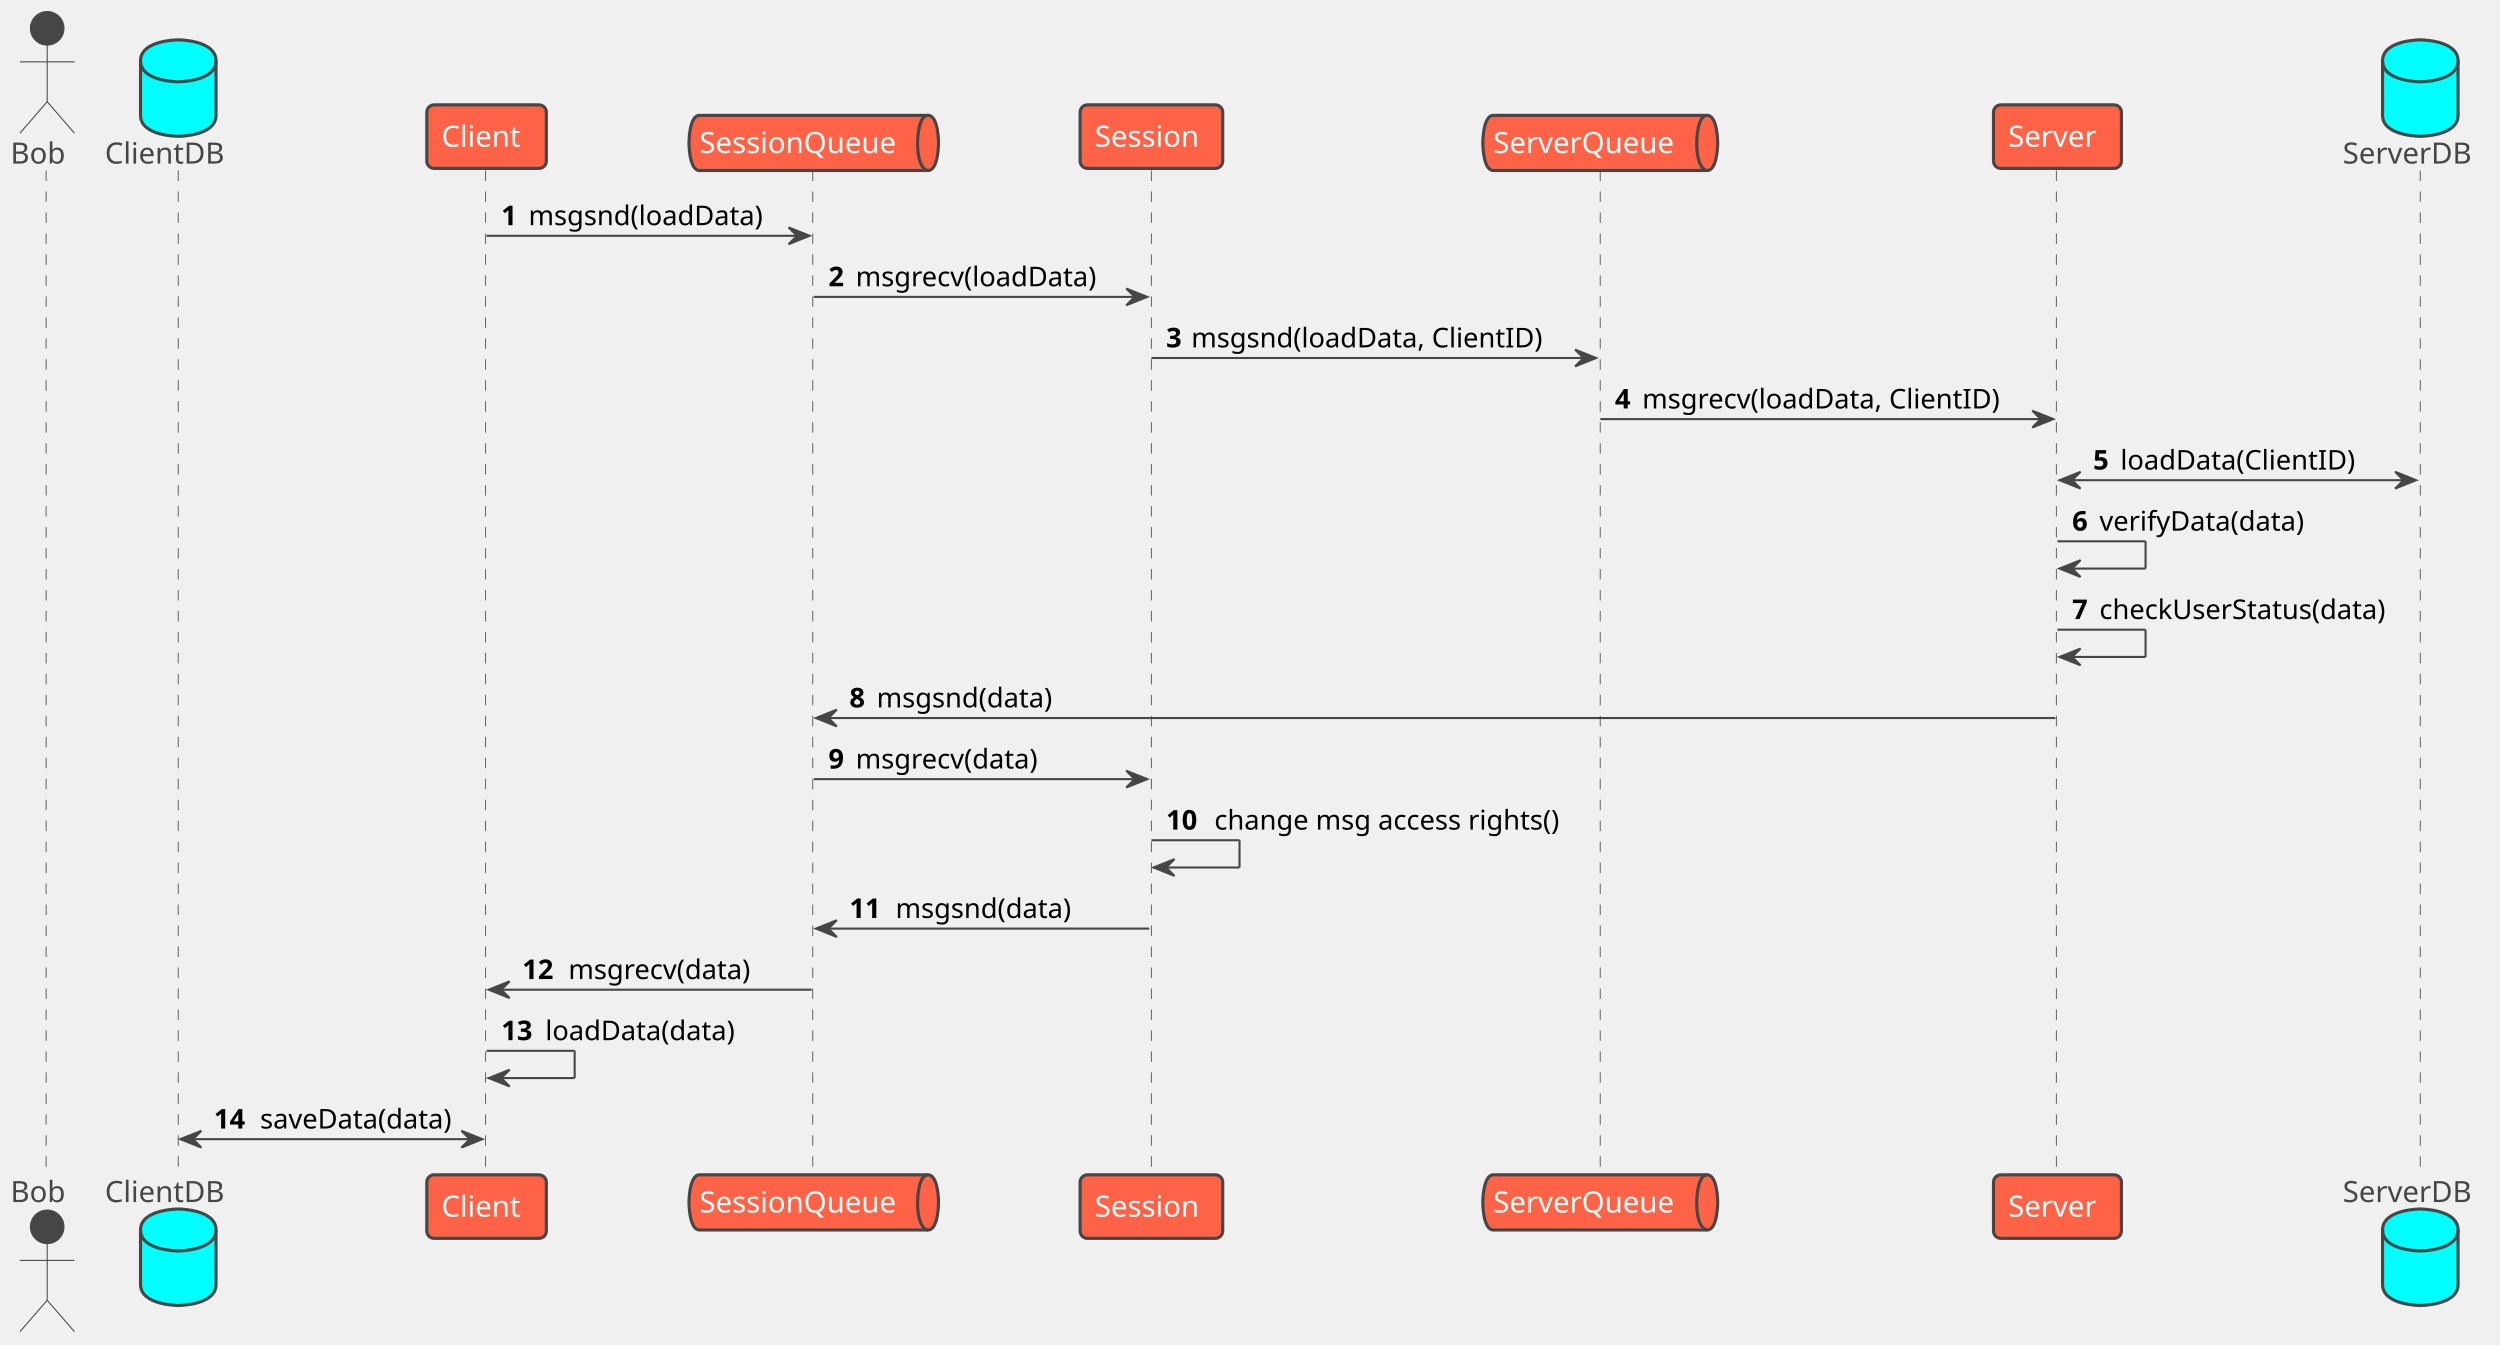
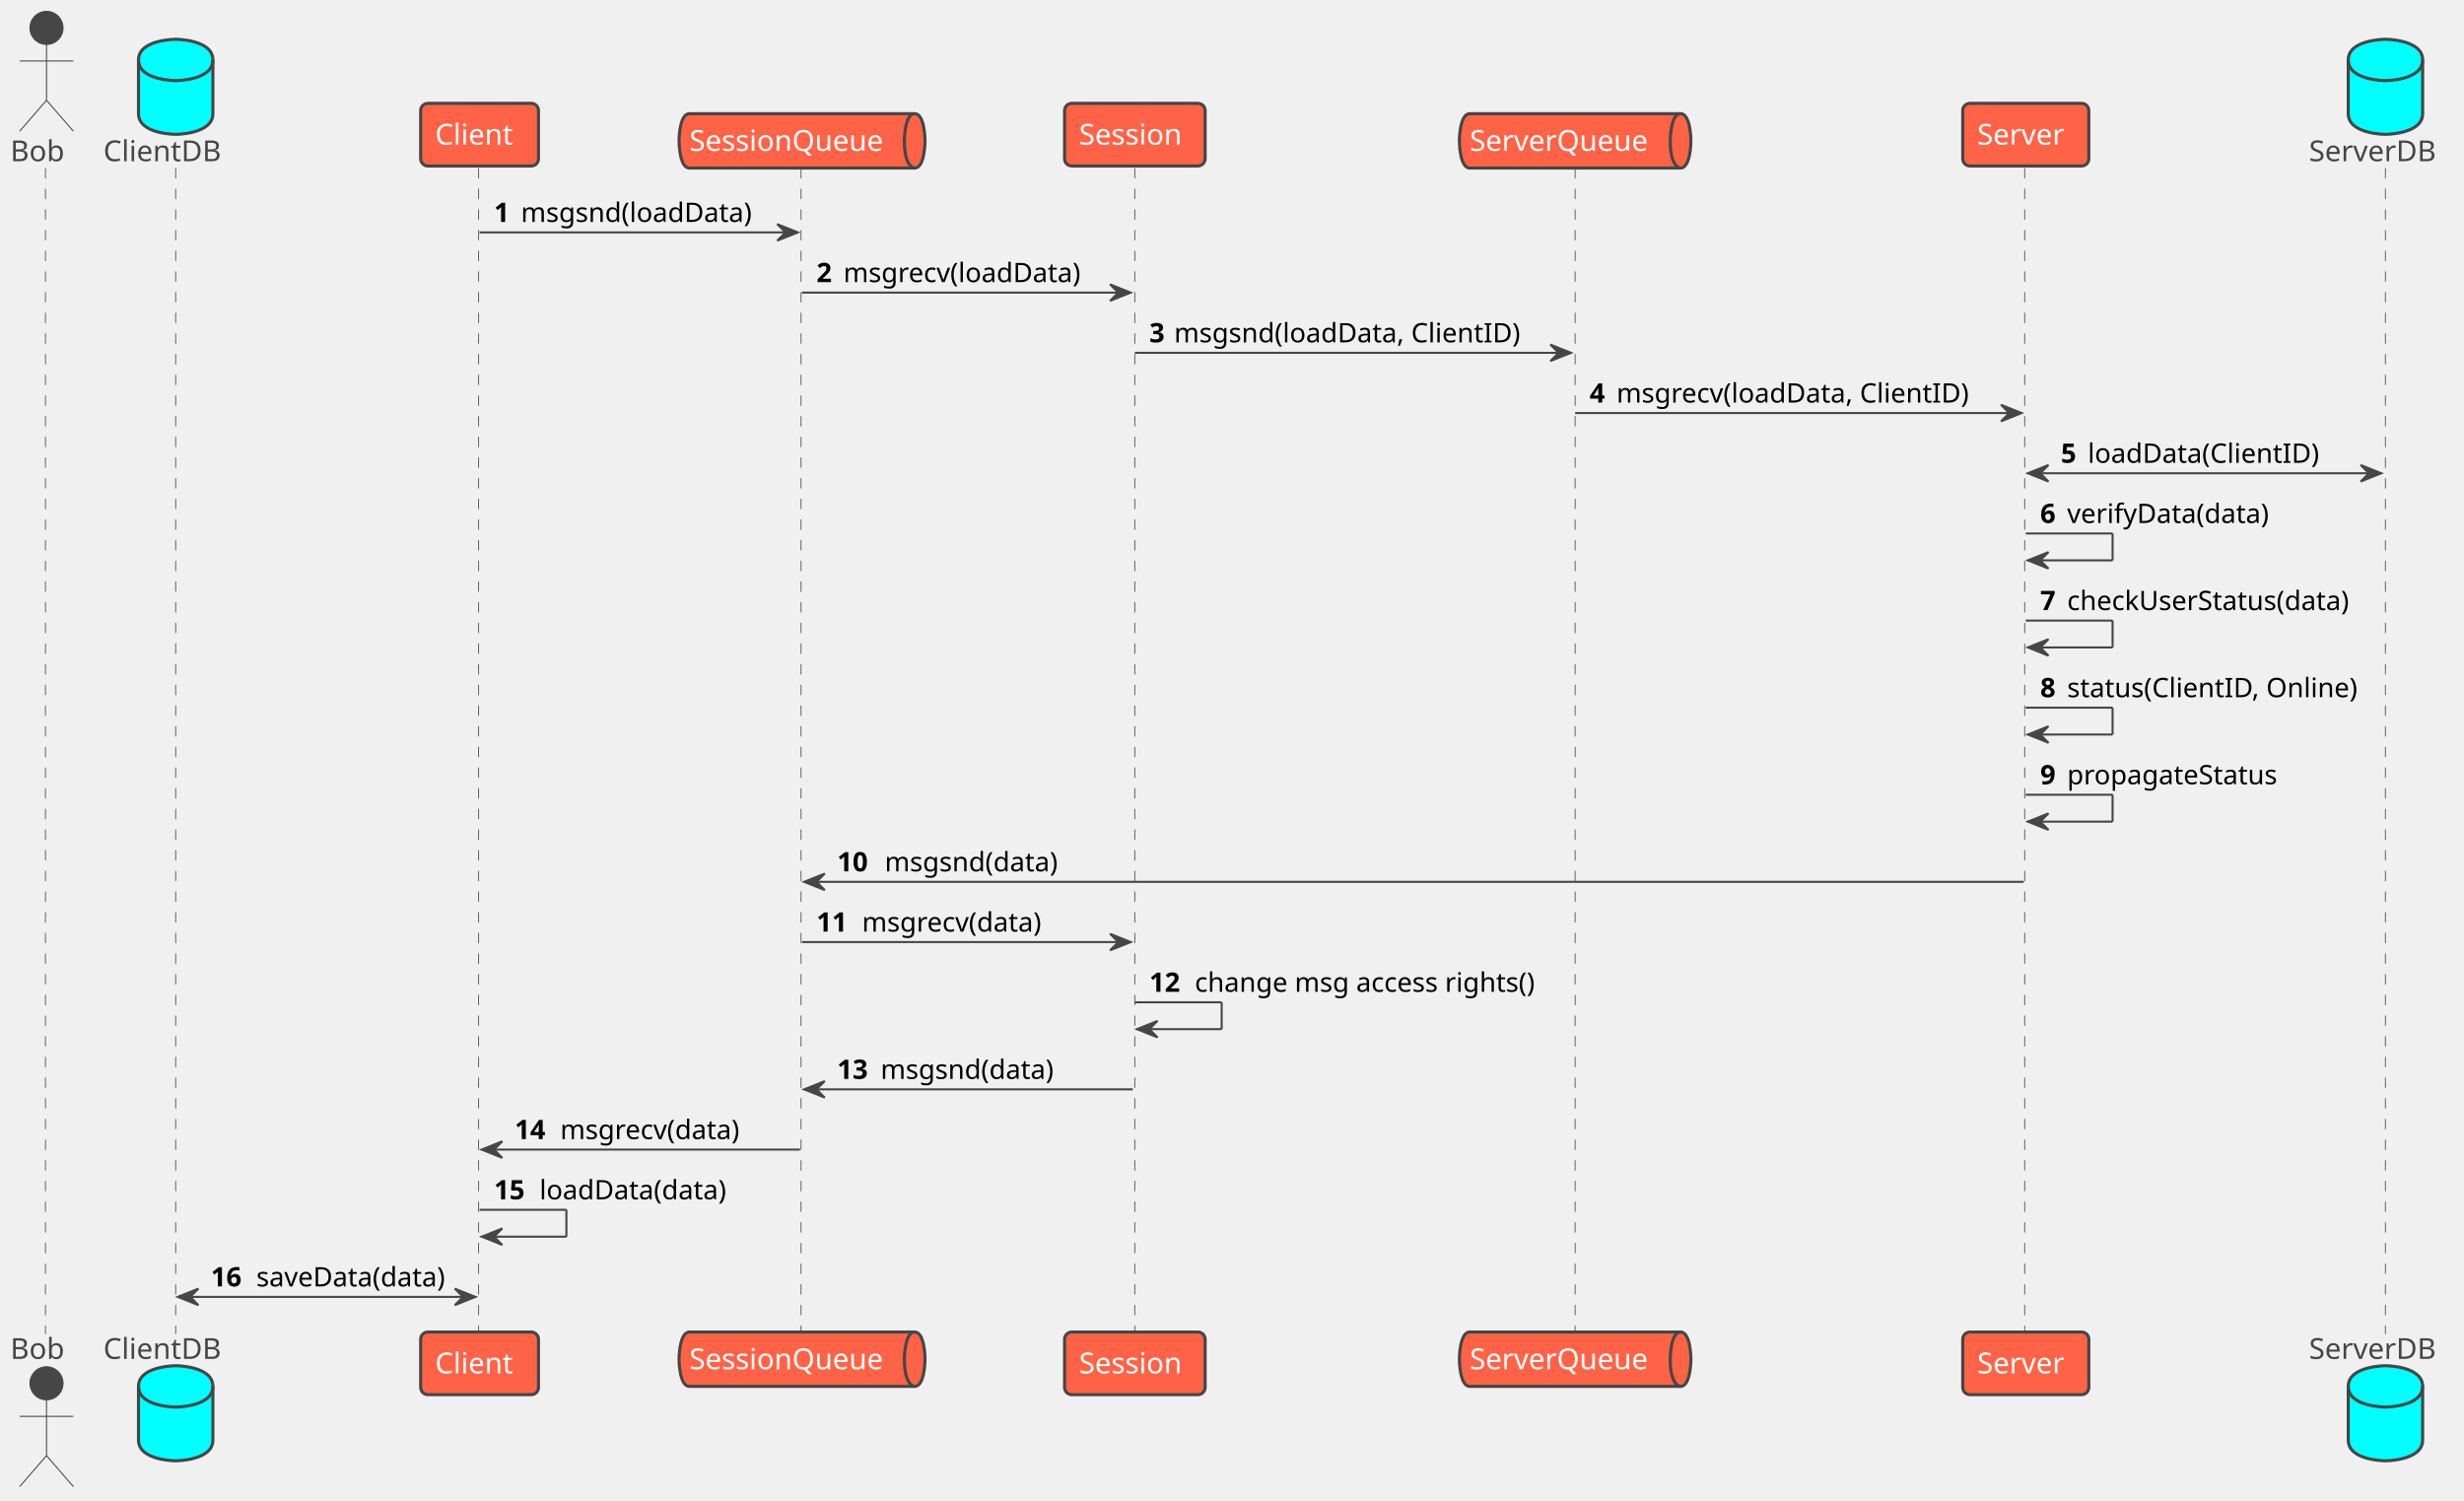
- <svg xmlns="http://www.w3.org/2000/svg" contentStyleType="text/css" height="641px" preserveAspectRatio="none" style="width:1192px;height:641px;background:#FFFFFF;" version="1.1" viewBox="0 0 1192 641" width="1192px" zoomAndPan="magnify">
+ <svg xmlns="http://www.w3.org/2000/svg" contentStyleType="text/css" height="726px" preserveAspectRatio="none" style="width:1192px;height:726px;background:#FFFFFF;" version="1.1" viewBox="0 0 1192 726" width="1192px" zoomAndPan="magnify">
  <defs />
  <g>
-     <line style="stroke:#696969;stroke-width:0.5;stroke-dasharray:5.0,5.0;" x1="22" x2="22" y1="81.297" y2="561.156" />
-     <line style="stroke:#696969;stroke-width:0.5;stroke-dasharray:5.0,5.0;" x1="85" x2="85" y1="81.297" y2="561.156" />
-     <line style="stroke:#696969;stroke-width:0.5;stroke-dasharray:5.0,5.0;" x1="231.5" x2="231.5" y1="81.297" y2="561.156" />
-     <line style="stroke:#696969;stroke-width:0.5;stroke-dasharray:5.0,5.0;" x1="387.5" x2="387.5" y1="81.297" y2="561.156" />
-     <line style="stroke:#696969;stroke-width:0.5;stroke-dasharray:5.0,5.0;" x1="549" x2="549" y1="81.297" y2="561.156" />
-     <line style="stroke:#696969;stroke-width:0.5;stroke-dasharray:5.0,5.0;" x1="763" x2="763" y1="81.297" y2="561.156" />
-     <line style="stroke:#696969;stroke-width:0.5;stroke-dasharray:5.0,5.0;" x1="980.5" x2="980.5" y1="81.297" y2="561.156" />
-     <line style="stroke:#696969;stroke-width:0.5;stroke-dasharray:5.0,5.0;" x1="1154" x2="1154" y1="81.297" y2="561.156" />
+     <line style="stroke:#696969;stroke-width:0.5;stroke-dasharray:5.0,5.0;" x1="22" x2="22" y1="81.297" y2="645.422" />
+     <line style="stroke:#696969;stroke-width:0.5;stroke-dasharray:5.0,5.0;" x1="85" x2="85" y1="81.297" y2="645.422" />
+     <line style="stroke:#696969;stroke-width:0.5;stroke-dasharray:5.0,5.0;" x1="231.5" x2="231.5" y1="81.297" y2="645.422" />
+     <line style="stroke:#696969;stroke-width:0.5;stroke-dasharray:5.0,5.0;" x1="387.5" x2="387.5" y1="81.297" y2="645.422" />
+     <line style="stroke:#696969;stroke-width:0.5;stroke-dasharray:5.0,5.0;" x1="549" x2="549" y1="81.297" y2="645.422" />
+     <line style="stroke:#696969;stroke-width:0.5;stroke-dasharray:5.0,5.0;" x1="762" x2="762" y1="81.297" y2="645.422" />
+     <line style="stroke:#696969;stroke-width:0.5;stroke-dasharray:5.0,5.0;" x1="979.5" x2="979.5" y1="81.297" y2="645.422" />
+     <line style="stroke:#696969;stroke-width:0.5;stroke-dasharray:5.0,5.0;" x1="1154" x2="1154" y1="81.297" y2="645.422" />
    <text fill="#454645" font-family="sans-serif" font-size="14" lengthAdjust="spacing" textLength="29" x="5" y="77.995">Bob</text>
    <ellipse cx="22.5" cy="13.5" fill="#454645" rx="8" ry="8" style="stroke:#454645;stroke-width:0.5;" />
    <path d="M22.5,21.5 L22.5,48.5 M9.5,29.5 L35.5,29.5 M22.5,48.5 L9.5,63.5 M22.5,48.5 L35.5,63.5 " fill="none" style="stroke:#454645;stroke-width:0.5;" />
-     <text fill="#454645" font-family="sans-serif" font-size="14" lengthAdjust="spacing" textLength="29" x="5" y="573.151">Bob</text>
-     <ellipse cx="22.5" cy="584.953" fill="#454645" rx="8" ry="8" style="stroke:#454645;stroke-width:0.5;" />
-     <path d="M22.5,592.953 L22.5,619.953 M9.5,600.953 L35.5,600.953 M22.5,619.953 L9.5,634.953 M22.5,619.953 L35.5,634.953 " fill="none" style="stroke:#454645;stroke-width:0.5;" />
+     <text fill="#454645" font-family="sans-serif" font-size="14" lengthAdjust="spacing" textLength="29" x="5" y="657.417">Bob</text>
+     <ellipse cx="22.5" cy="669.219" fill="#454645" rx="8" ry="8" style="stroke:#454645;stroke-width:0.5;" />
+     <path d="M22.5,677.219 L22.5,704.219 M9.5,685.219 L35.5,685.219 M22.5,704.219 L9.5,719.219 M22.5,704.219 L35.5,719.219 " fill="none" style="stroke:#454645;stroke-width:0.5;" />
    <text fill="#454645" font-family="sans-serif" font-size="14" lengthAdjust="spacing" textLength="64" x="50" y="77.995">ClientDB</text>
    <path d="M67,29 C67,19 85,19 85,19 C85,19 103,19 103,29 L103,55 C103,65 85,65 85,65 C85,65 67,65 67,55 L67,29 " fill="#00FFFF" style="stroke:#454645;stroke-width:1.5;" />
    <path d="M67,29 C67,39 85,39 85,39 C85,39 103,39 103,29 " fill="none" style="stroke:#454645;stroke-width:1.5;" />
-     <text fill="#454645" font-family="sans-serif" font-size="14" lengthAdjust="spacing" textLength="64" x="50" y="573.151">ClientDB</text>
-     <path d="M67,586.453 C67,576.453 85,576.453 85,576.453 C85,576.453 103,576.453 103,586.453 L103,612.453 C103,622.453 85,622.453 85,622.453 C85,622.453 67,622.453 67,612.453 L67,586.453 " fill="#00FFFF" style="stroke:#454645;stroke-width:1.5;" />
-     <path d="M67,586.453 C67,596.453 85,596.453 85,596.453 C85,596.453 103,596.453 103,586.453 " fill="none" style="stroke:#454645;stroke-width:1.5;" />
+     <text fill="#454645" font-family="sans-serif" font-size="14" lengthAdjust="spacing" textLength="64" x="50" y="657.417">ClientDB</text>
+     <path d="M67,670.719 C67,660.719 85,660.719 85,660.719 C85,660.719 103,660.719 103,670.719 L103,696.719 C103,706.719 85,706.719 85,706.719 C85,706.719 67,706.719 67,696.719 L67,670.719 " fill="#00FFFF" style="stroke:#454645;stroke-width:1.5;" />
+     <path d="M67,670.719 C67,680.719 85,680.719 85,680.719 C85,680.719 103,680.719 103,670.719 " fill="none" style="stroke:#454645;stroke-width:1.5;" />
    <rect fill="#FF6347" height="30.297" rx="3.5" ry="3.5" style="stroke:#454645;stroke-width:1.5;" width="57" x="203.5" y="50" />
    <text fill="#FFFFFF" font-family="sans-serif" font-size="14" lengthAdjust="spacing" textLength="43" x="210.5" y="69.995">Client</text>
-     <rect fill="#FF6347" height="30.297" rx="3.5" ry="3.5" style="stroke:#454645;stroke-width:1.5;" width="57" x="203.5" y="560.156" />
-     <text fill="#FFFFFF" font-family="sans-serif" font-size="14" lengthAdjust="spacing" textLength="43" x="210.5" y="580.151">Client</text>
+     <rect fill="#FF6347" height="30.297" rx="3.5" ry="3.5" style="stroke:#454645;stroke-width:1.5;" width="57" x="203.5" y="644.422" />
+     <text fill="#FFFFFF" font-family="sans-serif" font-size="14" lengthAdjust="spacing" textLength="43" x="210.5" y="664.417">Client</text>
    <path d="M333.5,55 L442.5,55 C447.5,55 447.5,68.148 447.5,68.148 C447.5,68.148 447.5,81.297 442.5,81.297 L333.5,81.297 C328.5,81.297 328.5,68.148 328.5,68.148 C328.5,68.148 328.5,55 333.5,55 " fill="#FF6347" style="stroke:#454645;stroke-width:1.5;" />
    <path d="M442.5,55 C437.5,55 437.5,68.148 437.5,68.148 C437.5,81.297 442.5,81.297 442.5,81.297 " fill="none" style="stroke:#454645;stroke-width:1.5;" />
    <text fill="#FFFFFF" font-family="sans-serif" font-size="14" lengthAdjust="spacing" textLength="99" x="333.5" y="72.995">SessionQueue</text>
-     <path d="M333.5,560.156 L442.5,560.156 C447.5,560.156 447.5,573.305 447.5,573.305 C447.5,573.305 447.5,586.453 442.5,586.453 L333.5,586.453 C328.5,586.453 328.5,573.305 328.5,573.305 C328.5,573.305 328.5,560.156 333.5,560.156 " fill="#FF6347" style="stroke:#454645;stroke-width:1.5;" />
-     <path d="M442.5,560.156 C437.5,560.156 437.5,573.305 437.5,573.305 C437.5,586.453 442.5,586.453 442.5,586.453 " fill="none" style="stroke:#454645;stroke-width:1.5;" />
-     <text fill="#FFFFFF" font-family="sans-serif" font-size="14" lengthAdjust="spacing" textLength="99" x="333.5" y="578.151">SessionQueue</text>
+     <path d="M333.5,644.422 L442.5,644.422 C447.5,644.422 447.5,657.57 447.5,657.57 C447.5,657.57 447.5,670.719 442.5,670.719 L333.5,670.719 C328.5,670.719 328.5,657.57 328.5,657.57 C328.5,657.57 328.5,644.422 333.5,644.422 " fill="#FF6347" style="stroke:#454645;stroke-width:1.5;" />
+     <path d="M442.5,644.422 C437.5,644.422 437.5,657.57 437.5,657.57 C437.5,670.719 442.5,670.719 442.5,670.719 " fill="none" style="stroke:#454645;stroke-width:1.5;" />
+     <text fill="#FFFFFF" font-family="sans-serif" font-size="14" lengthAdjust="spacing" textLength="99" x="333.5" y="662.417">SessionQueue</text>
    <rect fill="#FF6347" height="30.297" rx="3.5" ry="3.5" style="stroke:#454645;stroke-width:1.5;" width="68" x="515" y="50" />
    <text fill="#FFFFFF" font-family="sans-serif" font-size="14" lengthAdjust="spacing" textLength="54" x="522" y="69.995">Session</text>
-     <rect fill="#FF6347" height="30.297" rx="3.5" ry="3.5" style="stroke:#454645;stroke-width:1.5;" width="68" x="515" y="560.156" />
-     <text fill="#FFFFFF" font-family="sans-serif" font-size="14" lengthAdjust="spacing" textLength="54" x="522" y="580.151">Session</text>
-     <path d="M712,55 L814,55 C819,55 819,68.148 819,68.148 C819,68.148 819,81.297 814,81.297 L712,81.297 C707,81.297 707,68.148 707,68.148 C707,68.148 707,55 712,55 " fill="#FF6347" style="stroke:#454645;stroke-width:1.5;" />
-     <path d="M814,55 C809,55 809,68.148 809,68.148 C809,81.297 814,81.297 814,81.297 " fill="none" style="stroke:#454645;stroke-width:1.5;" />
-     <text fill="#FFFFFF" font-family="sans-serif" font-size="14" lengthAdjust="spacing" textLength="92" x="712" y="72.995">ServerQueue</text>
-     <path d="M712,560.156 L814,560.156 C819,560.156 819,573.305 819,573.305 C819,573.305 819,586.453 814,586.453 L712,586.453 C707,586.453 707,573.305 707,573.305 C707,573.305 707,560.156 712,560.156 " fill="#FF6347" style="stroke:#454645;stroke-width:1.5;" />
-     <path d="M814,560.156 C809,560.156 809,573.305 809,573.305 C809,586.453 814,586.453 814,586.453 " fill="none" style="stroke:#454645;stroke-width:1.5;" />
-     <text fill="#FFFFFF" font-family="sans-serif" font-size="14" lengthAdjust="spacing" textLength="92" x="712" y="578.151">ServerQueue</text>
-     <rect fill="#FF6347" height="30.297" rx="3.5" ry="3.5" style="stroke:#454645;stroke-width:1.5;" width="61" x="950.5" y="50" />
-     <text fill="#FFFFFF" font-family="sans-serif" font-size="14" lengthAdjust="spacing" textLength="47" x="957.5" y="69.995">Server</text>
-     <rect fill="#FF6347" height="30.297" rx="3.5" ry="3.5" style="stroke:#454645;stroke-width:1.5;" width="61" x="950.5" y="560.156" />
-     <text fill="#FFFFFF" font-family="sans-serif" font-size="14" lengthAdjust="spacing" textLength="47" x="957.5" y="580.151">Server</text>
+     <rect fill="#FF6347" height="30.297" rx="3.5" ry="3.5" style="stroke:#454645;stroke-width:1.5;" width="68" x="515" y="644.422" />
+     <text fill="#FFFFFF" font-family="sans-serif" font-size="14" lengthAdjust="spacing" textLength="54" x="522" y="664.417">Session</text>
+     <path d="M711,55 L813,55 C818,55 818,68.148 818,68.148 C818,68.148 818,81.297 813,81.297 L711,81.297 C706,81.297 706,68.148 706,68.148 C706,68.148 706,55 711,55 " fill="#FF6347" style="stroke:#454645;stroke-width:1.5;" />
+     <path d="M813,55 C808,55 808,68.148 808,68.148 C808,81.297 813,81.297 813,81.297 " fill="none" style="stroke:#454645;stroke-width:1.5;" />
+     <text fill="#FFFFFF" font-family="sans-serif" font-size="14" lengthAdjust="spacing" textLength="92" x="711" y="72.995">ServerQueue</text>
+     <path d="M711,644.422 L813,644.422 C818,644.422 818,657.57 818,657.57 C818,657.57 818,670.719 813,670.719 L711,670.719 C706,670.719 706,657.57 706,657.57 C706,657.57 706,644.422 711,644.422 " fill="#FF6347" style="stroke:#454645;stroke-width:1.5;" />
+     <path d="M813,644.422 C808,644.422 808,657.57 808,657.57 C808,670.719 813,670.719 813,670.719 " fill="none" style="stroke:#454645;stroke-width:1.5;" />
+     <text fill="#FFFFFF" font-family="sans-serif" font-size="14" lengthAdjust="spacing" textLength="92" x="711" y="662.417">ServerQueue</text>
+     <rect fill="#FF6347" height="30.297" rx="3.5" ry="3.5" style="stroke:#454645;stroke-width:1.5;" width="61" x="949.5" y="50" />
+     <text fill="#FFFFFF" font-family="sans-serif" font-size="14" lengthAdjust="spacing" textLength="47" x="956.5" y="69.995">Server</text>
+     <rect fill="#FF6347" height="30.297" rx="3.5" ry="3.5" style="stroke:#454645;stroke-width:1.5;" width="61" x="949.5" y="644.422" />
+     <text fill="#FFFFFF" font-family="sans-serif" font-size="14" lengthAdjust="spacing" textLength="47" x="956.5" y="664.417">Server</text>
    <text fill="#454645" font-family="sans-serif" font-size="14" lengthAdjust="spacing" textLength="68" x="1117" y="77.995">ServerDB</text>
    <path d="M1136,29 C1136,19 1154,19 1154,19 C1154,19 1172,19 1172,29 L1172,55 C1172,65 1154,65 1154,65 C1154,65 1136,65 1136,55 L1136,29 " fill="#00FFFF" style="stroke:#454645;stroke-width:1.5;" />
    <path d="M1136,29 C1136,39 1154,39 1154,39 C1154,39 1172,39 1172,29 " fill="none" style="stroke:#454645;stroke-width:1.5;" />
-     <text fill="#454645" font-family="sans-serif" font-size="14" lengthAdjust="spacing" textLength="68" x="1117" y="573.151">ServerDB</text>
-     <path d="M1136,586.453 C1136,576.453 1154,576.453 1154,576.453 C1154,576.453 1172,576.453 1172,586.453 L1172,612.453 C1172,622.453 1154,622.453 1154,622.453 C1154,622.453 1136,622.453 1136,612.453 L1136,586.453 " fill="#00FFFF" style="stroke:#454645;stroke-width:1.5;" />
-     <path d="M1136,586.453 C1136,596.453 1154,596.453 1154,596.453 C1154,596.453 1172,596.453 1172,586.453 " fill="none" style="stroke:#454645;stroke-width:1.5;" />
+     <text fill="#454645" font-family="sans-serif" font-size="14" lengthAdjust="spacing" textLength="68" x="1117" y="657.417">ServerDB</text>
+     <path d="M1136,670.719 C1136,660.719 1154,660.719 1154,660.719 C1154,660.719 1172,660.719 1172,670.719 L1172,696.719 C1172,706.719 1154,706.719 1154,706.719 C1154,706.719 1136,706.719 1136,696.719 L1136,670.719 " fill="#00FFFF" style="stroke:#454645;stroke-width:1.5;" />
+     <path d="M1136,670.719 C1136,680.719 1154,680.719 1154,680.719 C1154,680.719 1172,680.719 1172,670.719 " fill="none" style="stroke:#454645;stroke-width:1.5;" />
    <polygon fill="#454645" points="376,108.43,386,112.43,376,116.43,380,112.43" style="stroke:#454645;stroke-width:1.0;" />
    <line style="stroke:#454645;stroke-width:1.0;" x1="232" x2="382" y1="112.43" y2="112.43" />
    <text fill="#000000" font-family="sans-serif" font-size="13" font-weight="bold" lengthAdjust="spacing" textLength="9" x="239" y="107.364">1</text>
    <text fill="#000000" font-family="sans-serif" font-size="13" lengthAdjust="spacing" textLength="119" x="252" y="107.364">msgsnd(loadData)</text>
    <polygon fill="#454645" points="537,137.562,547,141.562,537,145.562,541,141.562" style="stroke:#454645;stroke-width:1.0;" />
    <line style="stroke:#454645;stroke-width:1.0;" x1="388" x2="543" y1="141.562" y2="141.562" />
    <text fill="#000000" font-family="sans-serif" font-size="13" font-weight="bold" lengthAdjust="spacing" textLength="9" x="395" y="136.497">2</text>
    <text fill="#000000" font-family="sans-serif" font-size="13" lengthAdjust="spacing" textLength="124" x="408" y="136.497">msgrecv(loadData)</text>
-     <polygon fill="#454645" points="751,166.695,761,170.695,751,174.695,755,170.695" style="stroke:#454645;stroke-width:1.0;" />
-     <line style="stroke:#454645;stroke-width:1.0;" x1="549" x2="757" y1="170.695" y2="170.695" />
+     <polygon fill="#454645" points="750,166.695,760,170.695,750,174.695,754,170.695" style="stroke:#454645;stroke-width:1.0;" />
+     <line style="stroke:#454645;stroke-width:1.0;" x1="549" x2="756" y1="170.695" y2="170.695" />
    <text fill="#000000" font-family="sans-serif" font-size="13" font-weight="bold" lengthAdjust="spacing" textLength="8" x="556" y="165.629">3</text>
    <text fill="#000000" font-family="sans-serif" font-size="13" lengthAdjust="spacing" textLength="176" x="568" y="165.629">msgsnd(loadData, ClientID)</text>
-     <polygon fill="#454645" points="969,195.828,979,199.828,969,203.828,973,199.828" style="stroke:#454645;stroke-width:1.0;" />
-     <line style="stroke:#454645;stroke-width:1.0;" x1="763" x2="975" y1="199.828" y2="199.828" />
-     <text fill="#000000" font-family="sans-serif" font-size="13" font-weight="bold" lengthAdjust="spacing" textLength="9" x="770" y="194.762">4</text>
-     <text fill="#000000" font-family="sans-serif" font-size="13" lengthAdjust="spacing" textLength="181" x="783" y="194.762">msgrecv(loadData, ClientID)</text>
-     <polygon fill="#454645" points="992,224.961,982,228.961,992,232.961,988,228.961" style="stroke:#454645;stroke-width:1.0;" />
+     <polygon fill="#454645" points="968,195.828,978,199.828,968,203.828,972,199.828" style="stroke:#454645;stroke-width:1.0;" />
+     <line style="stroke:#454645;stroke-width:1.0;" x1="762" x2="974" y1="199.828" y2="199.828" />
+     <text fill="#000000" font-family="sans-serif" font-size="13" font-weight="bold" lengthAdjust="spacing" textLength="9" x="769" y="194.762">4</text>
+     <text fill="#000000" font-family="sans-serif" font-size="13" lengthAdjust="spacing" textLength="181" x="782" y="194.762">msgrecv(loadData, ClientID)</text>
+     <polygon fill="#454645" points="991,224.961,981,228.961,991,232.961,987,228.961" style="stroke:#454645;stroke-width:1.0;" />
    <polygon fill="#454645" points="1142,224.961,1152,228.961,1142,232.961,1146,228.961" style="stroke:#454645;stroke-width:1.0;" />
-     <line style="stroke:#454645;stroke-width:1.0;" x1="986" x2="1148" y1="228.961" y2="228.961" />
-     <text fill="#000000" font-family="sans-serif" font-size="13" font-weight="bold" lengthAdjust="spacing" textLength="9" x="998" y="223.895">5</text>
-     <text fill="#000000" font-family="sans-serif" font-size="13" lengthAdjust="spacing" textLength="117" x="1011" y="223.895">loadData(ClientID)</text>
-     <line style="stroke:#454645;stroke-width:1.0;" x1="981" x2="1023" y1="258.094" y2="258.094" />
-     <line style="stroke:#454645;stroke-width:1.0;" x1="1023" x2="1023" y1="258.094" y2="271.094" />
-     <line style="stroke:#454645;stroke-width:1.0;" x1="982" x2="1023" y1="271.094" y2="271.094" />
-     <polygon fill="#454645" points="992,267.094,982,271.094,992,275.094,988,271.094" style="stroke:#454645;stroke-width:1.0;" />
-     <text fill="#000000" font-family="sans-serif" font-size="13" font-weight="bold" lengthAdjust="spacing" textLength="9" x="988" y="253.028">6</text>
-     <text fill="#000000" font-family="sans-serif" font-size="13" lengthAdjust="spacing" textLength="107" x="1001" y="253.028">verifyData(data)</text>
-     <line style="stroke:#454645;stroke-width:1.0;" x1="981" x2="1023" y1="300.227" y2="300.227" />
-     <line style="stroke:#454645;stroke-width:1.0;" x1="1023" x2="1023" y1="300.227" y2="313.227" />
-     <line style="stroke:#454645;stroke-width:1.0;" x1="982" x2="1023" y1="313.227" y2="313.227" />
-     <polygon fill="#454645" points="992,309.227,982,313.227,992,317.227,988,313.227" style="stroke:#454645;stroke-width:1.0;" />
-     <text fill="#000000" font-family="sans-serif" font-size="13" font-weight="bold" lengthAdjust="spacing" textLength="9" x="988" y="295.161">7</text>
-     <text fill="#000000" font-family="sans-serif" font-size="13" lengthAdjust="spacing" textLength="146" x="1001" y="295.161">checkUserStatus(data)</text>
-     <polygon fill="#454645" points="399,338.359,389,342.359,399,346.359,395,342.359" style="stroke:#454645;stroke-width:1.0;" />
-     <line style="stroke:#454645;stroke-width:1.0;" x1="393" x2="980" y1="342.359" y2="342.359" />
-     <text fill="#000000" font-family="sans-serif" font-size="13" font-weight="bold" lengthAdjust="spacing" textLength="9" x="405" y="337.293">8</text>
-     <text fill="#000000" font-family="sans-serif" font-size="13" lengthAdjust="spacing" textLength="90" x="418" y="337.293">msgsnd(data)</text>
-     <polygon fill="#454645" points="537,367.492,547,371.492,537,375.492,541,371.492" style="stroke:#454645;stroke-width:1.0;" />
-     <line style="stroke:#454645;stroke-width:1.0;" x1="388" x2="543" y1="371.492" y2="371.492" />
-     <text fill="#000000" font-family="sans-serif" font-size="13" font-weight="bold" lengthAdjust="spacing" textLength="9" x="395" y="366.426">9</text>
-     <text fill="#000000" font-family="sans-serif" font-size="13" lengthAdjust="spacing" textLength="95" x="408" y="366.426">msgrecv(data)</text>
-     <line style="stroke:#454645;stroke-width:1.0;" x1="549" x2="591" y1="400.625" y2="400.625" />
-     <line style="stroke:#454645;stroke-width:1.0;" x1="591" x2="591" y1="400.625" y2="413.625" />
-     <line style="stroke:#454645;stroke-width:1.0;" x1="550" x2="591" y1="413.625" y2="413.625" />
-     <polygon fill="#454645" points="560,409.625,550,413.625,560,417.625,556,413.625" style="stroke:#454645;stroke-width:1.0;" />
-     <text fill="#000000" font-family="sans-serif" font-size="13" font-weight="bold" lengthAdjust="spacing" textLength="19" x="556" y="395.559">10</text>
-     <text fill="#000000" font-family="sans-serif" font-size="13" lengthAdjust="spacing" textLength="177" x="579" y="395.559">change msg access rights()</text>
-     <polygon fill="#454645" points="399,438.758,389,442.758,399,446.758,395,442.758" style="stroke:#454645;stroke-width:1.0;" />
-     <line style="stroke:#454645;stroke-width:1.0;" x1="393" x2="548" y1="442.758" y2="442.758" />
-     <text fill="#000000" font-family="sans-serif" font-size="13" font-weight="bold" lengthAdjust="spacing" textLength="18" x="405" y="437.692">11</text>
-     <text fill="#000000" font-family="sans-serif" font-size="13" lengthAdjust="spacing" textLength="90" x="427" y="437.692">msgsnd(data)</text>
-     <polygon fill="#454645" points="243,467.891,233,471.891,243,475.891,239,471.891" style="stroke:#454645;stroke-width:1.0;" />
-     <line style="stroke:#454645;stroke-width:1.0;" x1="237" x2="387" y1="471.891" y2="471.891" />
-     <text fill="#000000" font-family="sans-serif" font-size="13" font-weight="bold" lengthAdjust="spacing" textLength="18" x="249" y="466.825">12</text>
-     <text fill="#000000" font-family="sans-serif" font-size="13" lengthAdjust="spacing" textLength="95" x="271" y="466.825">msgrecv(data)</text>
-     <line style="stroke:#454645;stroke-width:1.0;" x1="232" x2="274" y1="501.023" y2="501.023" />
-     <line style="stroke:#454645;stroke-width:1.0;" x1="274" x2="274" y1="501.023" y2="514.023" />
-     <line style="stroke:#454645;stroke-width:1.0;" x1="233" x2="274" y1="514.023" y2="514.023" />
-     <polygon fill="#454645" points="243,510.023,233,514.023,243,518.023,239,514.023" style="stroke:#454645;stroke-width:1.0;" />
-     <text fill="#000000" font-family="sans-serif" font-size="13" font-weight="bold" lengthAdjust="spacing" textLength="17" x="239" y="495.957">13</text>
-     <text fill="#000000" font-family="sans-serif" font-size="13" lengthAdjust="spacing" textLength="97" x="260" y="495.957">loadData(data)</text>
-     <polygon fill="#454645" points="96,539.156,86,543.156,96,547.156,92,543.156" style="stroke:#454645;stroke-width:1.0;" />
-     <polygon fill="#454645" points="220,539.156,230,543.156,220,547.156,224,543.156" style="stroke:#454645;stroke-width:1.0;" />
-     <line style="stroke:#454645;stroke-width:1.0;" x1="90" x2="226" y1="543.156" y2="543.156" />
-     <text fill="#000000" font-family="sans-serif" font-size="13" font-weight="bold" lengthAdjust="spacing" textLength="18" x="102" y="538.09">14</text>
-     <text fill="#000000" font-family="sans-serif" font-size="13" lengthAdjust="spacing" textLength="101" x="124" y="538.09">saveData(data)</text>
+     <line style="stroke:#454645;stroke-width:1.0;" x1="985" x2="1148" y1="228.961" y2="228.961" />
+     <text fill="#000000" font-family="sans-serif" font-size="13" font-weight="bold" lengthAdjust="spacing" textLength="9" x="997" y="223.895">5</text>
+     <text fill="#000000" font-family="sans-serif" font-size="13" lengthAdjust="spacing" textLength="117" x="1010" y="223.895">loadData(ClientID)</text>
+     <line style="stroke:#454645;stroke-width:1.0;" x1="980" x2="1022" y1="258.094" y2="258.094" />
+     <line style="stroke:#454645;stroke-width:1.0;" x1="1022" x2="1022" y1="258.094" y2="271.094" />
+     <line style="stroke:#454645;stroke-width:1.0;" x1="981" x2="1022" y1="271.094" y2="271.094" />
+     <polygon fill="#454645" points="991,267.094,981,271.094,991,275.094,987,271.094" style="stroke:#454645;stroke-width:1.0;" />
+     <text fill="#000000" font-family="sans-serif" font-size="13" font-weight="bold" lengthAdjust="spacing" textLength="9" x="987" y="253.028">6</text>
+     <text fill="#000000" font-family="sans-serif" font-size="13" lengthAdjust="spacing" textLength="107" x="1000" y="253.028">verifyData(data)</text>
+     <line style="stroke:#454645;stroke-width:1.0;" x1="980" x2="1022" y1="300.227" y2="300.227" />
+     <line style="stroke:#454645;stroke-width:1.0;" x1="1022" x2="1022" y1="300.227" y2="313.227" />
+     <line style="stroke:#454645;stroke-width:1.0;" x1="981" x2="1022" y1="313.227" y2="313.227" />
+     <polygon fill="#454645" points="991,309.227,981,313.227,991,317.227,987,313.227" style="stroke:#454645;stroke-width:1.0;" />
+     <text fill="#000000" font-family="sans-serif" font-size="13" font-weight="bold" lengthAdjust="spacing" textLength="9" x="987" y="295.161">7</text>
+     <text fill="#000000" font-family="sans-serif" font-size="13" lengthAdjust="spacing" textLength="146" x="1000" y="295.161">checkUserStatus(data)</text>
+     <line style="stroke:#454645;stroke-width:1.0;" x1="980" x2="1022" y1="342.359" y2="342.359" />
+     <line style="stroke:#454645;stroke-width:1.0;" x1="1022" x2="1022" y1="342.359" y2="355.359" />
+     <line style="stroke:#454645;stroke-width:1.0;" x1="981" x2="1022" y1="355.359" y2="355.359" />
+     <polygon fill="#454645" points="991,351.359,981,355.359,991,359.359,987,355.359" style="stroke:#454645;stroke-width:1.0;" />
+     <text fill="#000000" font-family="sans-serif" font-size="13" font-weight="bold" lengthAdjust="spacing" textLength="9" x="987" y="337.293">8</text>
+     <text fill="#000000" font-family="sans-serif" font-size="13" lengthAdjust="spacing" textLength="147" x="1000" y="337.293">status(ClientID, Online)</text>
+     <line style="stroke:#454645;stroke-width:1.0;" x1="980" x2="1022" y1="384.492" y2="384.492" />
+     <line style="stroke:#454645;stroke-width:1.0;" x1="1022" x2="1022" y1="384.492" y2="397.492" />
+     <line style="stroke:#454645;stroke-width:1.0;" x1="981" x2="1022" y1="397.492" y2="397.492" />
+     <polygon fill="#454645" points="991,393.492,981,397.492,991,401.492,987,397.492" style="stroke:#454645;stroke-width:1.0;" />
+     <text fill="#000000" font-family="sans-serif" font-size="13" font-weight="bold" lengthAdjust="spacing" textLength="9" x="987" y="379.426">9</text>
+     <text fill="#000000" font-family="sans-serif" font-size="13" lengthAdjust="spacing" textLength="107" x="1000" y="379.426">propagateStatus</text>
+     <polygon fill="#454645" points="399,422.625,389,426.625,399,430.625,395,426.625" style="stroke:#454645;stroke-width:1.0;" />
+     <line style="stroke:#454645;stroke-width:1.0;" x1="393" x2="979" y1="426.625" y2="426.625" />
+     <text fill="#000000" font-family="sans-serif" font-size="13" font-weight="bold" lengthAdjust="spacing" textLength="19" x="405" y="421.559">10</text>
+     <text fill="#000000" font-family="sans-serif" font-size="13" lengthAdjust="spacing" textLength="90" x="428" y="421.559">msgsnd(data)</text>
+     <polygon fill="#454645" points="537,451.758,547,455.758,537,459.758,541,455.758" style="stroke:#454645;stroke-width:1.0;" />
+     <line style="stroke:#454645;stroke-width:1.0;" x1="388" x2="543" y1="455.758" y2="455.758" />
+     <text fill="#000000" font-family="sans-serif" font-size="13" font-weight="bold" lengthAdjust="spacing" textLength="18" x="395" y="450.692">11</text>
+     <text fill="#000000" font-family="sans-serif" font-size="13" lengthAdjust="spacing" textLength="95" x="417" y="450.692">msgrecv(data)</text>
+     <line style="stroke:#454645;stroke-width:1.0;" x1="549" x2="591" y1="484.891" y2="484.891" />
+     <line style="stroke:#454645;stroke-width:1.0;" x1="591" x2="591" y1="484.891" y2="497.891" />
+     <line style="stroke:#454645;stroke-width:1.0;" x1="550" x2="591" y1="497.891" y2="497.891" />
+     <polygon fill="#454645" points="560,493.891,550,497.891,560,501.891,556,497.891" style="stroke:#454645;stroke-width:1.0;" />
+     <text fill="#000000" font-family="sans-serif" font-size="13" font-weight="bold" lengthAdjust="spacing" textLength="18" x="556" y="479.825">12</text>
+     <text fill="#000000" font-family="sans-serif" font-size="13" lengthAdjust="spacing" textLength="177" x="578" y="479.825">change msg access rights()</text>
+     <polygon fill="#454645" points="399,523.023,389,527.023,399,531.023,395,527.023" style="stroke:#454645;stroke-width:1.0;" />
+     <line style="stroke:#454645;stroke-width:1.0;" x1="393" x2="548" y1="527.023" y2="527.023" />
+     <text fill="#000000" font-family="sans-serif" font-size="13" font-weight="bold" lengthAdjust="spacing" textLength="17" x="405" y="521.957">13</text>
+     <text fill="#000000" font-family="sans-serif" font-size="13" lengthAdjust="spacing" textLength="90" x="426" y="521.957">msgsnd(data)</text>
+     <polygon fill="#454645" points="243,552.156,233,556.156,243,560.156,239,556.156" style="stroke:#454645;stroke-width:1.0;" />
+     <line style="stroke:#454645;stroke-width:1.0;" x1="237" x2="387" y1="556.156" y2="556.156" />
+     <text fill="#000000" font-family="sans-serif" font-size="13" font-weight="bold" lengthAdjust="spacing" textLength="18" x="249" y="551.09">14</text>
+     <text fill="#000000" font-family="sans-serif" font-size="13" lengthAdjust="spacing" textLength="95" x="271" y="551.09">msgrecv(data)</text>
+     <line style="stroke:#454645;stroke-width:1.0;" x1="232" x2="274" y1="585.289" y2="585.289" />
+     <line style="stroke:#454645;stroke-width:1.0;" x1="274" x2="274" y1="585.289" y2="598.289" />
+     <line style="stroke:#454645;stroke-width:1.0;" x1="233" x2="274" y1="598.289" y2="598.289" />
+     <polygon fill="#454645" points="243,594.289,233,598.289,243,602.289,239,598.289" style="stroke:#454645;stroke-width:1.0;" />
+     <text fill="#000000" font-family="sans-serif" font-size="13" font-weight="bold" lengthAdjust="spacing" textLength="18" x="239" y="580.223">15</text>
+     <text fill="#000000" font-family="sans-serif" font-size="13" lengthAdjust="spacing" textLength="97" x="261" y="580.223">loadData(data)</text>
+     <polygon fill="#454645" points="96,623.422,86,627.422,96,631.422,92,627.422" style="stroke:#454645;stroke-width:1.0;" />
+     <polygon fill="#454645" points="220,623.422,230,627.422,220,631.422,224,627.422" style="stroke:#454645;stroke-width:1.0;" />
+     <line style="stroke:#454645;stroke-width:1.0;" x1="90" x2="226" y1="627.422" y2="627.422" />
+     <text fill="#000000" font-family="sans-serif" font-size="13" font-weight="bold" lengthAdjust="spacing" textLength="18" x="102" y="622.356">16</text>
+     <text fill="#000000" font-family="sans-serif" font-size="13" lengthAdjust="spacing" textLength="101" x="124" y="622.356">saveData(data)</text>
  </g>
</svg>
